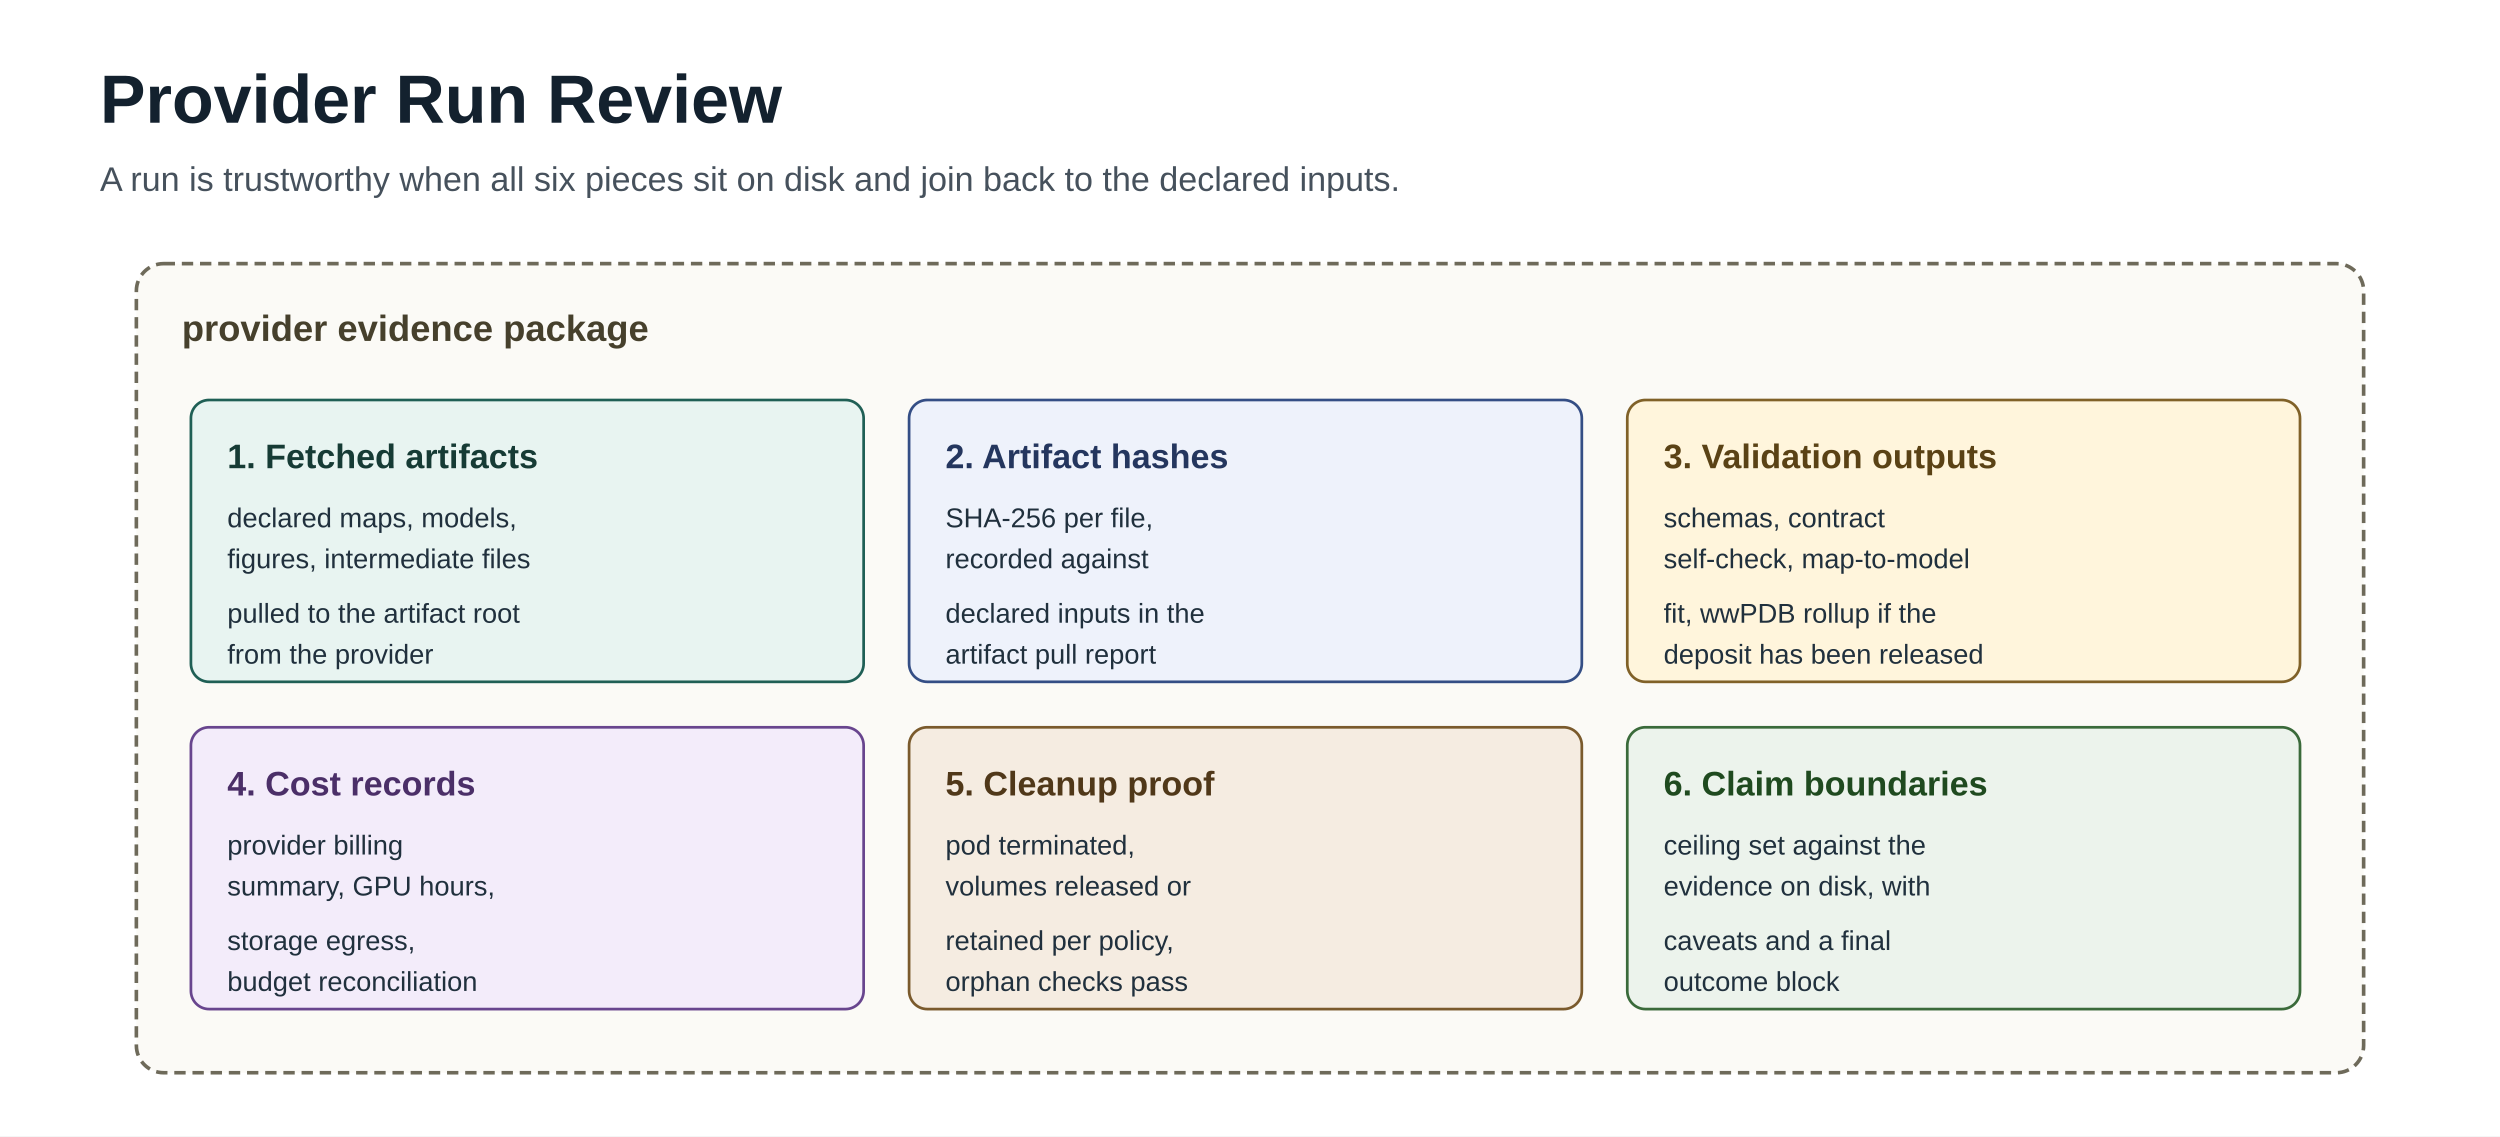
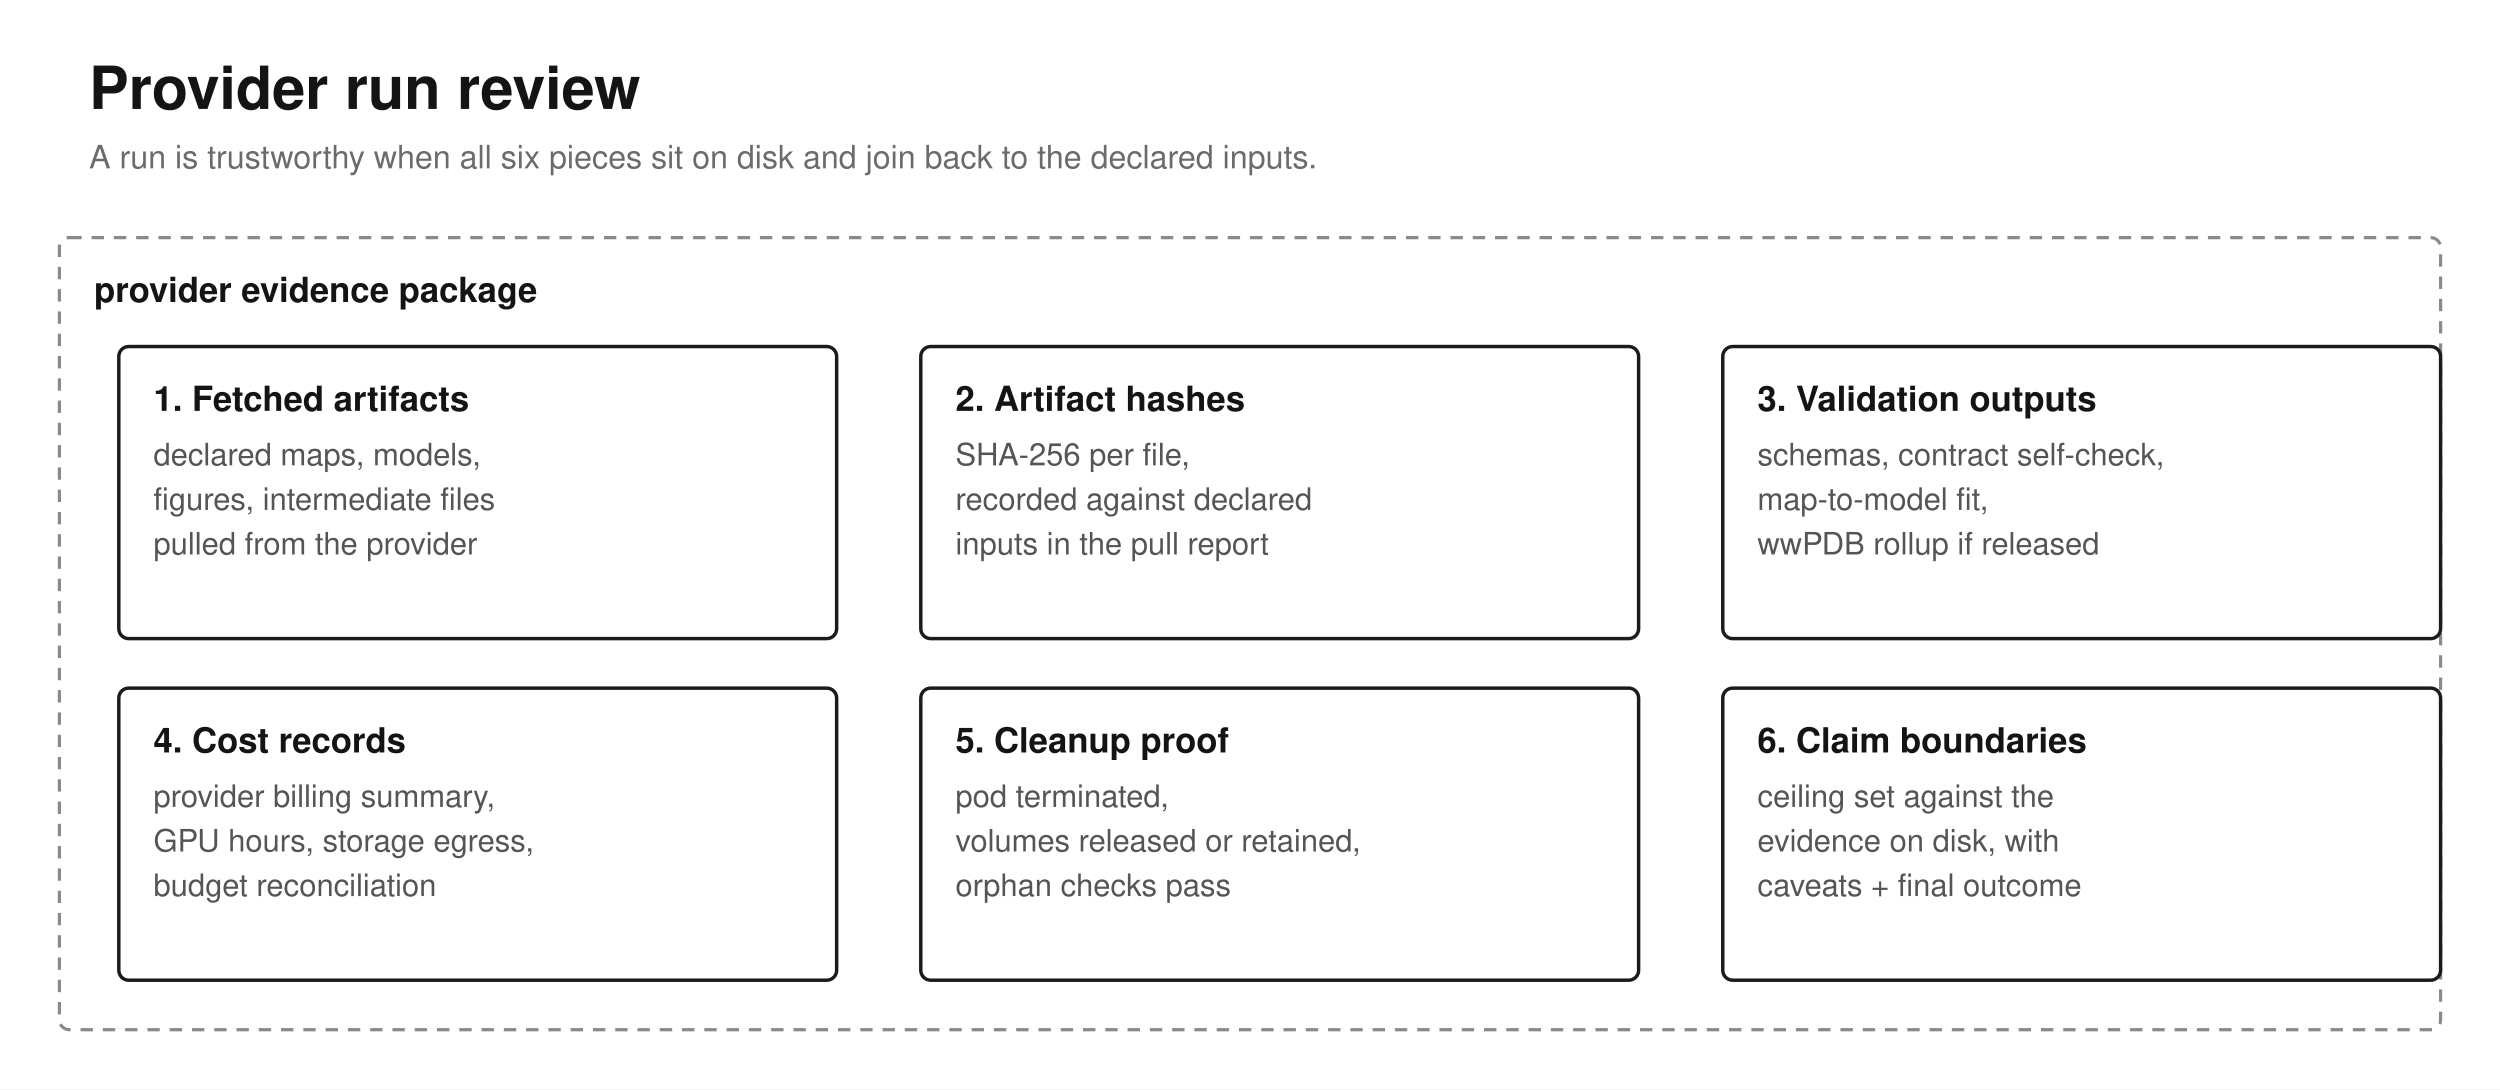
- <svg xmlns="http://www.w3.org/2000/svg" width="1100" height="500" viewBox="0 0 1100 500" role="img" aria-label="CryoCore provider run review anatomy">
-   <rect width="1100" height="500" fill="#ffffff" />
-   <text x="44" y="54" font-family="Arial" font-size="30" font-weight="700" fill="#13212e">Provider Run Review</text>
-   <text x="44" y="84" font-family="Arial" font-size="15" fill="#46515c">A run is trustworthy when all six pieces sit on disk and join back to the declared inputs.</text>
-   <g transform="translate(60 116)">
-     <rect width="980" height="356" rx="12" fill="#fbfaf6" stroke="#6e6a5a" stroke-width="1.6" stroke-dasharray="5 3" />
-     <text x="20" y="34" font-family="Arial" font-size="16" font-weight="700" fill="#46402c">provider evidence package</text>
-     <g transform="translate(24 60)">
-       <rect width="296" height="124" rx="8" fill="#e8f4f1" stroke="#1f5f55" stroke-width="1.2" />
-       <text x="16" y="30" font-family="Arial" font-size="15" font-weight="700" fill="#163b35">1. Fetched artifacts</text>
-       <text x="16" y="56" font-family="Arial" font-size="12" fill="#20303d">declared maps, models,</text>
-       <text x="16" y="74" font-family="Arial" font-size="12" fill="#20303d">figures, intermediate files</text>
-       <text x="16" y="98" font-family="Arial" font-size="12" fill="#20303d">pulled to the artifact root</text>
-       <text x="16" y="116" font-family="Arial" font-size="12" fill="#20303d">from the provider</text>
-     </g>
-     <g transform="translate(340 60)">
-       <rect width="296" height="124" rx="8" fill="#eef2fb" stroke="#344e85" stroke-width="1.2" />
-       <text x="16" y="30" font-family="Arial" font-size="15" font-weight="700" fill="#24365e">2. Artifact hashes</text>
-       <text x="16" y="56" font-family="Arial" font-size="12" fill="#20303d">SHA-256 per file,</text>
-       <text x="16" y="74" font-family="Arial" font-size="12" fill="#20303d">recorded against</text>
-       <text x="16" y="98" font-family="Arial" font-size="12" fill="#20303d">declared inputs in the</text>
-       <text x="16" y="116" font-family="Arial" font-size="12" fill="#20303d">artifact pull report</text>
-     </g>
-     <g transform="translate(656 60)">
-       <rect width="296" height="124" rx="8" fill="#fff5dc" stroke="#806128" stroke-width="1.2" />
-       <text x="16" y="30" font-family="Arial" font-size="15" font-weight="700" fill="#5a4215">3. Validation outputs</text>
-       <text x="16" y="56" font-family="Arial" font-size="12" fill="#20303d">schemas, contract</text>
-       <text x="16" y="74" font-family="Arial" font-size="12" fill="#20303d">self-check, map-to-model</text>
-       <text x="16" y="98" font-family="Arial" font-size="12" fill="#20303d">fit, wwPDB rollup if the</text>
-       <text x="16" y="116" font-family="Arial" font-size="12" fill="#20303d">deposit has been released</text>
-     </g>
-     <g transform="translate(24 204)">
-       <rect width="296" height="124" rx="8" fill="#f3ecfa" stroke="#68458e" stroke-width="1.2" />
-       <text x="16" y="30" font-family="Arial" font-size="15" font-weight="700" fill="#4b2f68">4. Cost records</text>
-       <text x="16" y="56" font-family="Arial" font-size="12" fill="#20303d">provider billing</text>
-       <text x="16" y="74" font-family="Arial" font-size="12" fill="#20303d">summary, GPU hours,</text>
-       <text x="16" y="98" font-family="Arial" font-size="12" fill="#20303d">storage egress,</text>
-       <text x="16" y="116" font-family="Arial" font-size="12" fill="#20303d">budget reconciliation</text>
-     </g>
-     <g transform="translate(340 204)">
-       <rect width="296" height="124" rx="8" fill="#f5ece1" stroke="#7a5a2c" stroke-width="1.2" />
-       <text x="16" y="30" font-family="Arial" font-size="15" font-weight="700" fill="#503819">5. Cleanup proof</text>
-       <text x="16" y="56" font-family="Arial" font-size="12" fill="#20303d">pod terminated,</text>
-       <text x="16" y="74" font-family="Arial" font-size="12" fill="#20303d">volumes released or</text>
-       <text x="16" y="98" font-family="Arial" font-size="12" fill="#20303d">retained per policy,</text>
-       <text x="16" y="116" font-family="Arial" font-size="12" fill="#20303d">orphan checks pass</text>
-     </g>
-     <g transform="translate(656 204)">
-       <rect width="296" height="124" rx="8" fill="#ecf3ec" stroke="#3a6a3a" stroke-width="1.2" />
-       <text x="16" y="30" font-family="Arial" font-size="15" font-weight="700" fill="#1f4a1f">6. Claim boundaries</text>
-       <text x="16" y="56" font-family="Arial" font-size="12" fill="#20303d">ceiling set against the</text>
-       <text x="16" y="74" font-family="Arial" font-size="12" fill="#20303d">evidence on disk, with</text>
-       <text x="16" y="98" font-family="Arial" font-size="12" fill="#20303d">caveats and a final</text>
-       <text x="16" y="116" font-family="Arial" font-size="12" fill="#20303d">outcome block</text>
-     </g>
+ <svg xmlns="http://www.w3.org/2000/svg" width="1010" height="440" viewBox="0 0 1010 440" font-family="Helvetica, Arial, sans-serif" role="img" aria-label="closeout-anatomy">
+   <defs>
+     <marker id="ar" markerWidth="9" markerHeight="9" refX="6" refY="4" orient="auto">
+       <path d="M0,0 L7,4 L0,8" fill="none" stroke="#1b1b1b" stroke-width="1.4" stroke-linecap="round" stroke-linejoin="round" />
+     </marker>
+   </defs>
+   <rect width="1010" height="440" fill="#ffffff" />
+   <text x="36" y="44" font-size="24" fill="#141414" font-weight="700" text-anchor="start">Provider run review</text>
+   <text x="36" y="68" font-size="13" fill="#6b6b6b" font-weight="400" text-anchor="start">A run is trustworthy when all six pieces sit on disk and join back to the declared inputs.</text>
+   <g transform="translate(24 96)">
+     <rect width="962" height="320" rx="4" fill="none" stroke="#8a8a8a" stroke-width="1.3" stroke-dasharray="5 4" />
+     <text x="14" y="26" font-size="14" fill="#141414" font-weight="700" text-anchor="start">provider evidence package</text>
+   </g>
+   <g transform="translate(48 140)">
+     <rect width="290" height="118" rx="4" fill="#ffffff" stroke="#1b1b1b" stroke-width="1.4" />
+     <text x="14" y="26" font-size="14" fill="#141414" font-weight="700" text-anchor="start">1. Fetched artifacts</text>
+     <text x="14" y="48" font-size="12.5" fill="#555555" font-weight="400" text-anchor="start">declared maps, models,</text>
+     <text x="14" y="66" font-size="12.5" fill="#555555" font-weight="400" text-anchor="start">figures, intermediate files</text>
+     <text x="14" y="84" font-size="12.5" fill="#555555" font-weight="400" text-anchor="start">pulled from the provider</text>
+   </g>
+   <g transform="translate(372 140)">
+     <rect width="290" height="118" rx="4" fill="#ffffff" stroke="#1b1b1b" stroke-width="1.4" />
+     <text x="14" y="26" font-size="14" fill="#141414" font-weight="700" text-anchor="start">2. Artifact hashes</text>
+     <text x="14" y="48" font-size="12.5" fill="#555555" font-weight="400" text-anchor="start">SHA-256 per file,</text>
+     <text x="14" y="66" font-size="12.5" fill="#555555" font-weight="400" text-anchor="start">recorded against declared</text>
+     <text x="14" y="84" font-size="12.5" fill="#555555" font-weight="400" text-anchor="start">inputs in the pull report</text>
+   </g>
+   <g transform="translate(696 140)">
+     <rect width="290" height="118" rx="4" fill="#ffffff" stroke="#1b1b1b" stroke-width="1.4" />
+     <text x="14" y="26" font-size="14" fill="#141414" font-weight="700" text-anchor="start">3. Validation outputs</text>
+     <text x="14" y="48" font-size="12.5" fill="#555555" font-weight="400" text-anchor="start">schemas, contract self-check,</text>
+     <text x="14" y="66" font-size="12.5" fill="#555555" font-weight="400" text-anchor="start">map-to-model fit,</text>
+     <text x="14" y="84" font-size="12.5" fill="#555555" font-weight="400" text-anchor="start">wwPDB rollup if released</text>
+   </g>
+   <g transform="translate(48 278)">
+     <rect width="290" height="118" rx="4" fill="#ffffff" stroke="#1b1b1b" stroke-width="1.4" />
+     <text x="14" y="26" font-size="14" fill="#141414" font-weight="700" text-anchor="start">4. Cost records</text>
+     <text x="14" y="48" font-size="12.5" fill="#555555" font-weight="400" text-anchor="start">provider billing summary,</text>
+     <text x="14" y="66" font-size="12.5" fill="#555555" font-weight="400" text-anchor="start">GPU hours, storage egress,</text>
+     <text x="14" y="84" font-size="12.5" fill="#555555" font-weight="400" text-anchor="start">budget reconciliation</text>
+   </g>
+   <g transform="translate(372 278)">
+     <rect width="290" height="118" rx="4" fill="#ffffff" stroke="#1b1b1b" stroke-width="1.4" />
+     <text x="14" y="26" font-size="14" fill="#141414" font-weight="700" text-anchor="start">5. Cleanup proof</text>
+     <text x="14" y="48" font-size="12.5" fill="#555555" font-weight="400" text-anchor="start">pod terminated,</text>
+     <text x="14" y="66" font-size="12.5" fill="#555555" font-weight="400" text-anchor="start">volumes released or retained,</text>
+     <text x="14" y="84" font-size="12.5" fill="#555555" font-weight="400" text-anchor="start">orphan checks pass</text>
+   </g>
+   <g transform="translate(696 278)">
+     <rect width="290" height="118" rx="4" fill="#ffffff" stroke="#1b1b1b" stroke-width="1.4" />
+     <text x="14" y="26" font-size="14" fill="#141414" font-weight="700" text-anchor="start">6. Claim boundaries</text>
+     <text x="14" y="48" font-size="12.5" fill="#555555" font-weight="400" text-anchor="start">ceiling set against the</text>
+     <text x="14" y="66" font-size="12.5" fill="#555555" font-weight="400" text-anchor="start">evidence on disk, with</text>
+     <text x="14" y="84" font-size="12.5" fill="#555555" font-weight="400" text-anchor="start">caveats + final outcome</text>
  </g>
</svg>
